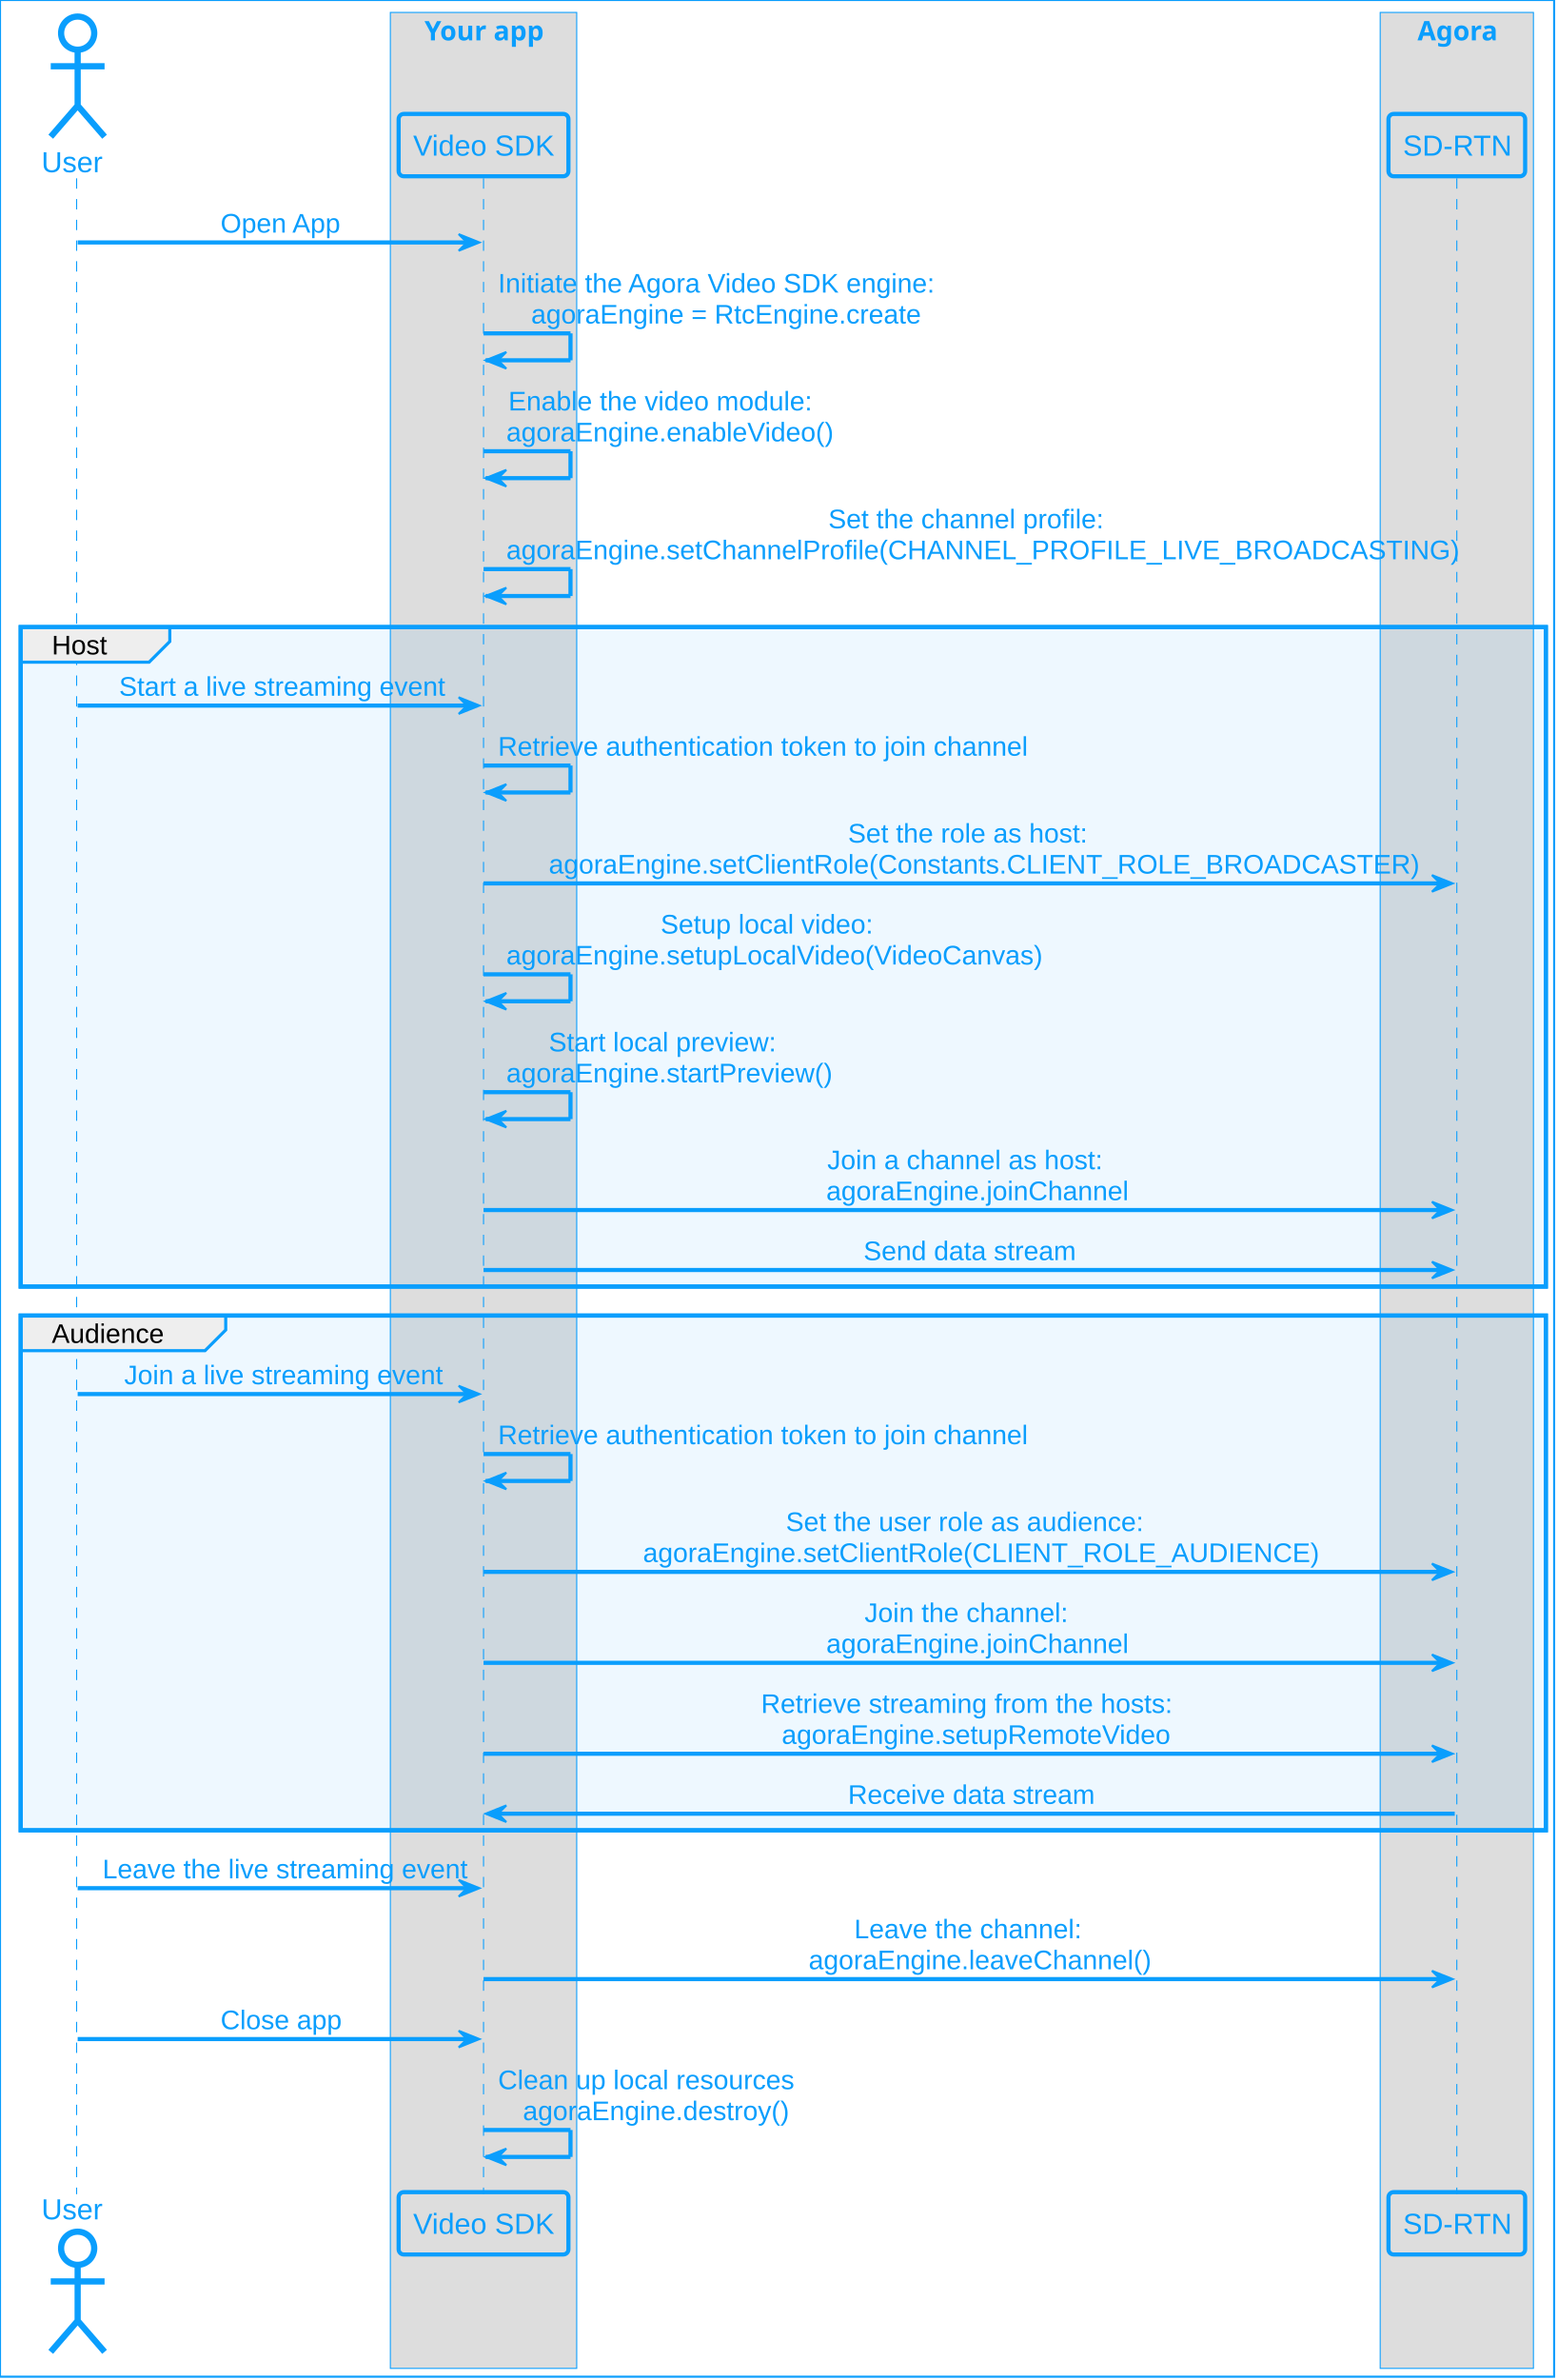
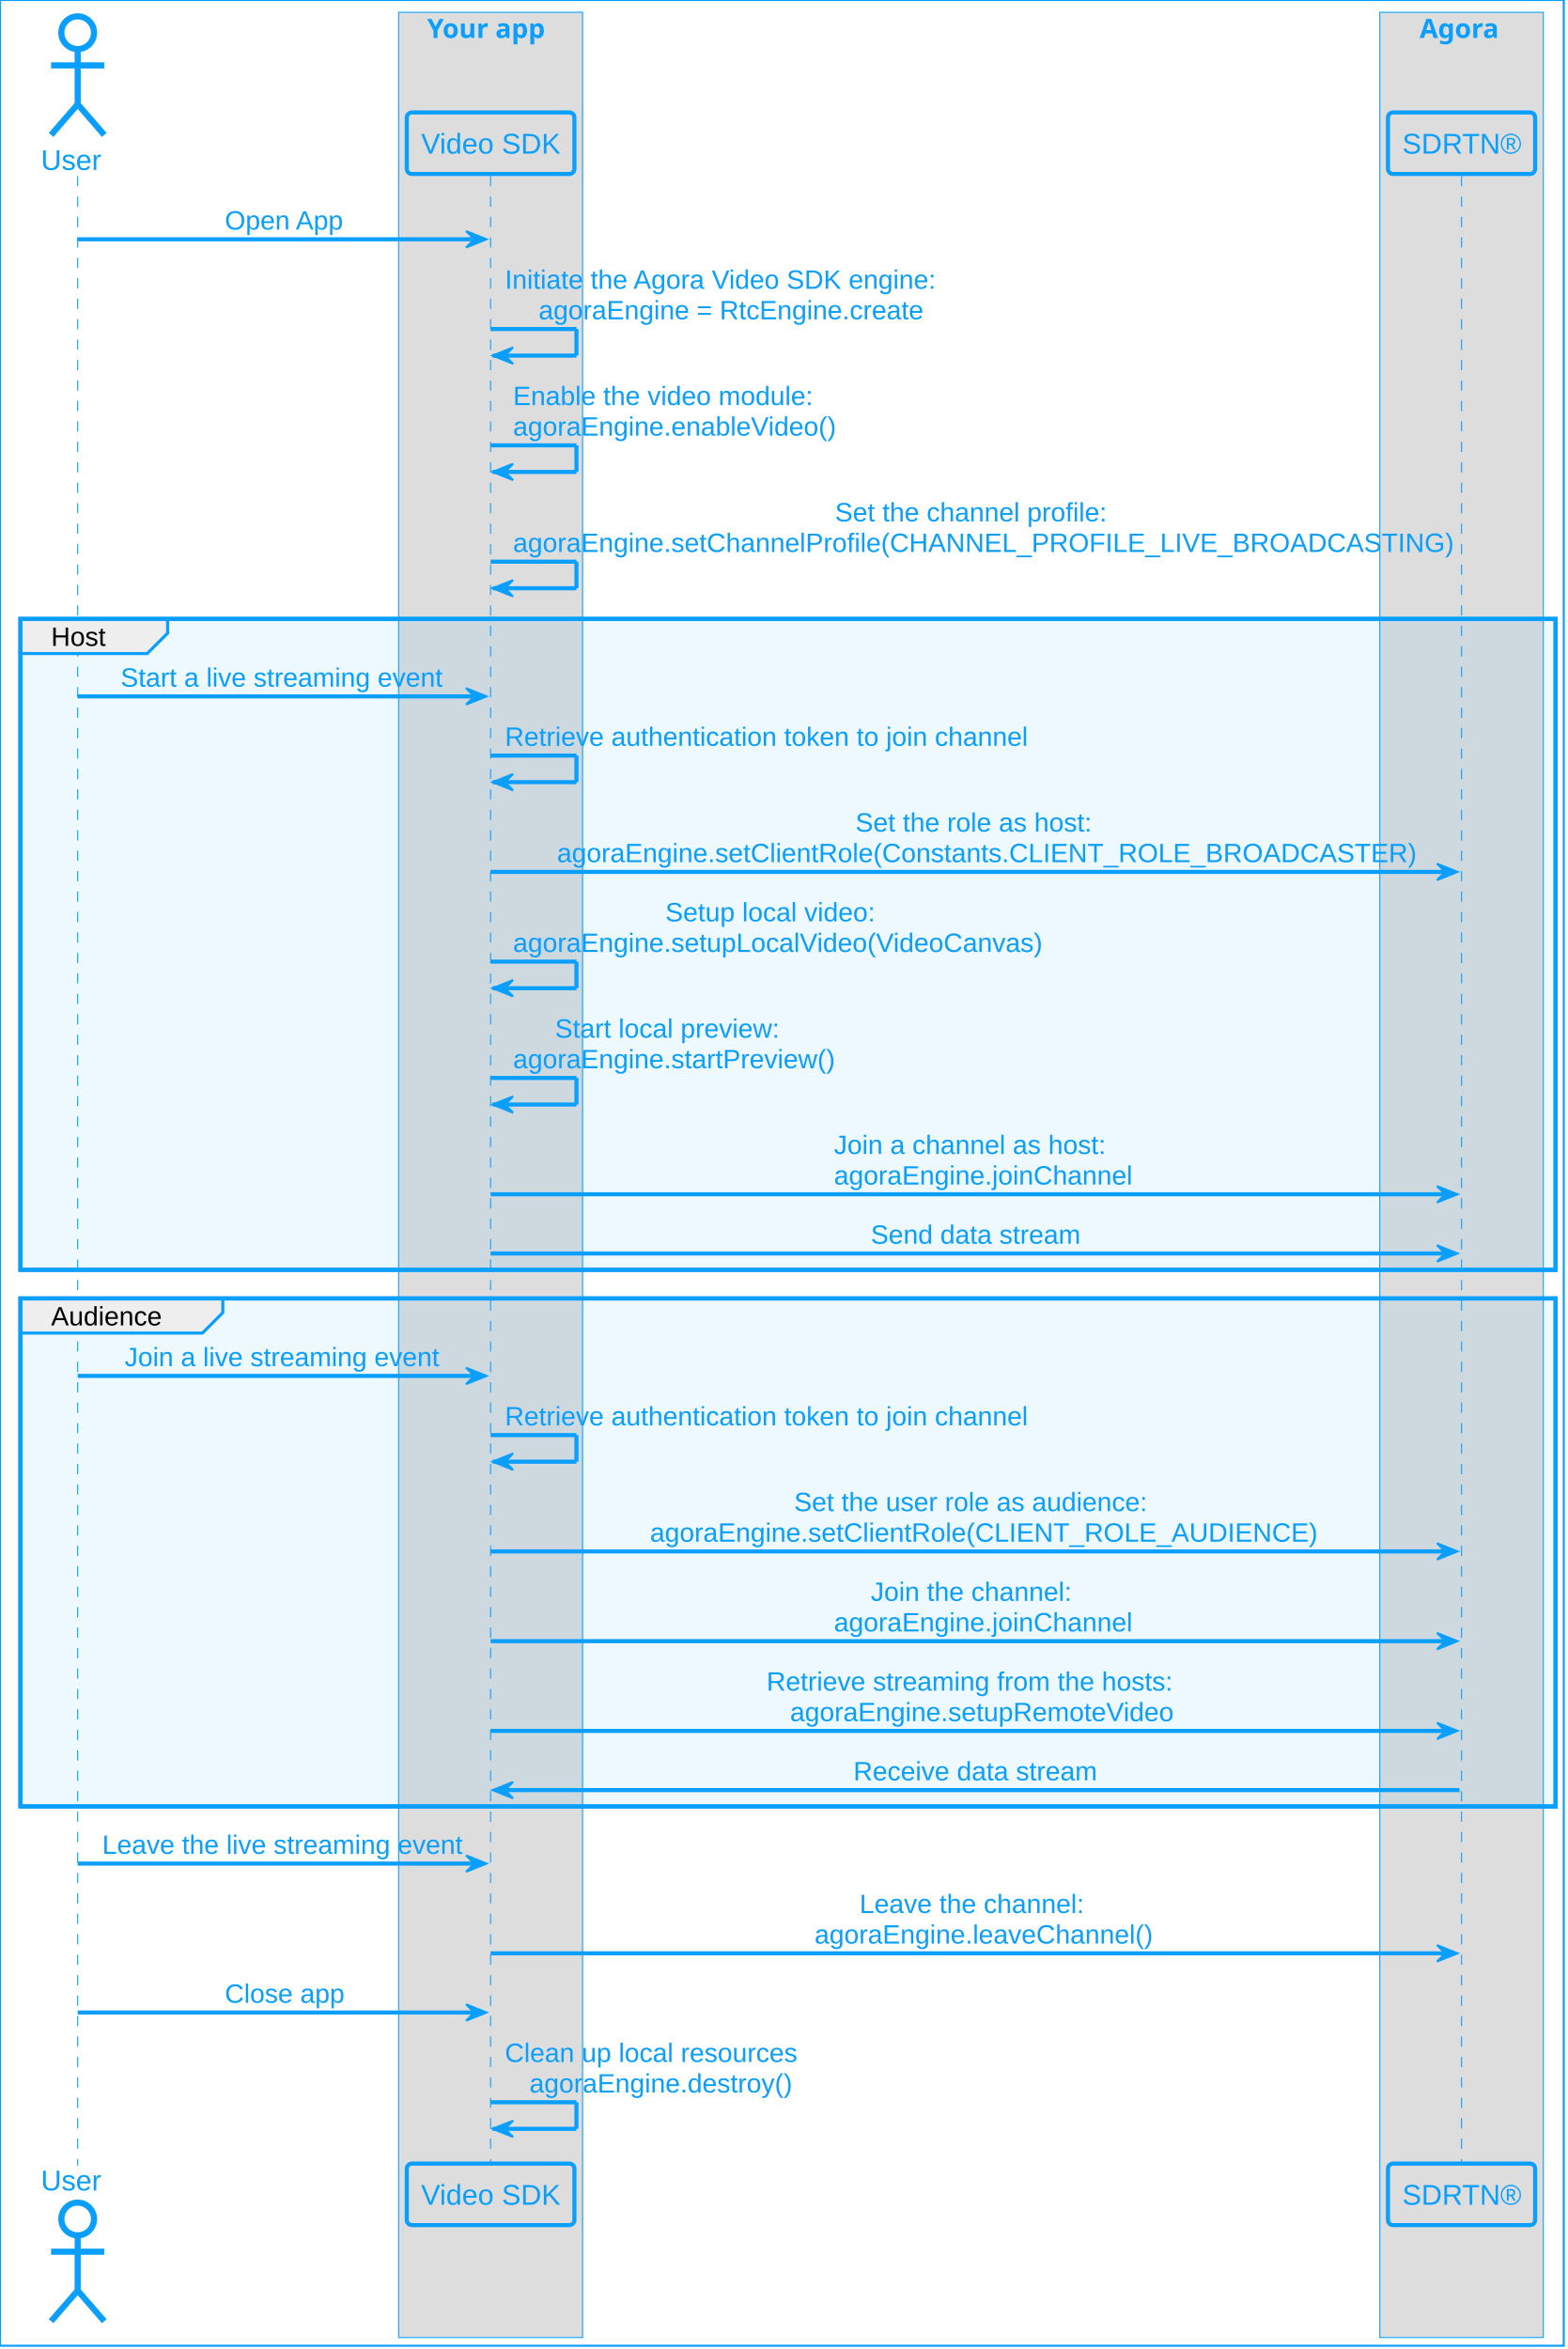
- <svg xmlns="http://www.w3.org/2000/svg" contentStyleType="text/css" height="1149px" preserveAspectRatio="none" style="width:752px;height:1149px;" version="1.1" viewBox="0 0 752 1149" width="752px" zoomAndPan="magnify">
+ <svg xmlns="http://www.w3.org/2000/svg" contentStyleType="text/css" height="1149px" preserveAspectRatio="none" style="width:767px;height:1149px;" version="1.1" viewBox="0 0 767 1149" width="767px" zoomAndPan="magnify">
  <defs />
  <g>
-     <rect fill="none" height="1147.403" style="stroke:#0A9EFD;stroke-width:1.0;" width="750.5" x="0" y="0" />
-     <rect fill="#999999" fill-opacity="0.333" height="1137.403" style="stroke:#0A9EFD;stroke-width:0.5;" width="90" x="188.5" y="6" />
-     <text fill="#0A9EFD" font-family="sans-serif" font-size="13" font-weight="bold" lengthAdjust="spacing" textLength="57" x="205" y="19.495">Your app</text>
-     <rect fill="#999999" fill-opacity="0.333" height="1137.403" style="stroke:#0A9EFD;stroke-width:0.5;" width="74" x="666.5" y="6" />
-     <text fill="#0A9EFD" font-family="sans-serif" font-size="13" font-weight="bold" lengthAdjust="spacing" textLength="38" x="684.5" y="19.495">Agora</text>
-     <rect fill="#0A9EFD" fill-opacity="0.067" height="318.385" style="stroke:#0A9EFD;stroke-width:2.0;" width="736.5" x="10" y="302.74" />
-     <rect fill="#0A9EFD" fill-opacity="0.067" height="248.487" style="stroke:#0A9EFD;stroke-width:2.0;" width="736.5" x="10" y="635.125" />
-     <line style="stroke:#0A9EFD;stroke-width:0.5;stroke-dasharray:5.0,5.0;" x1="37" x2="37" y1="86.099" y2="1059.304" />
-     <line style="stroke:#0A9EFD;stroke-width:0.5;stroke-dasharray:5.0,5.0;" x1="233.5" x2="233.5" y1="86.099" y2="1059.304" />
-     <line style="stroke:#0A9EFD;stroke-width:0.5;stroke-dasharray:5.0,5.0;" x1="703.5" x2="703.5" y1="86.099" y2="1059.304" />
-     <text fill="#0A9EFD" font-family="Arial" font-size="14" lengthAdjust="spacing" textLength="29" x="20" y="83.132">User</text>
-     <ellipse cx="37.5" cy="16" fill="none" rx="8" ry="8" style="stroke:#0A9EFD;stroke-width:3.0;" />
-     <path d="M37.5,24 L37.5,51 M24.5,32 L50.5,32 M37.5,51 L24.5,66 M37.5,51 L50.5,66 " fill="none" style="stroke:#0A9EFD;stroke-width:3.0;" />
-     <text fill="#0A9EFD" font-family="Arial" font-size="14" lengthAdjust="spacing" textLength="29" x="20" y="1071.436">User</text>
-     <ellipse cx="37.5" cy="1085.403" fill="none" rx="8" ry="8" style="stroke:#0A9EFD;stroke-width:3.0;" />
-     <path d="M37.5,1093.403 L37.5,1120.403 M24.5,1101.403 L50.5,1101.403 M37.5,1120.403 L24.5,1135.403 M37.5,1120.403 L50.5,1135.403 " fill="none" style="stroke:#0A9EFD;stroke-width:3.0;" />
-     <rect fill="none" height="30.099" rx="2.5" ry="2.5" style="stroke:#0A9EFD;stroke-width:2.0;" width="82" x="192.5" y="55" />
-     <text fill="#0A9EFD" font-family="Arial" font-size="14" lengthAdjust="spacing" textLength="68" x="199.5" y="75.132">Video SDK</text>
-     <rect fill="none" height="30.099" rx="2.5" ry="2.5" style="stroke:#0A9EFD;stroke-width:2.0;" width="82" x="192.5" y="1058.304" />
-     <text fill="#0A9EFD" font-family="Arial" font-size="14" lengthAdjust="spacing" textLength="68" x="199.5" y="1078.436">Video SDK</text>
-     <rect fill="none" height="30.099" rx="2.5" ry="2.5" style="stroke:#0A9EFD;stroke-width:2.0;" width="66" x="670.5" y="55" />
-     <text fill="#0A9EFD" font-family="Arial" font-size="14" lengthAdjust="spacing" textLength="52" x="677.5" y="75.132">SD-RTN</text>
-     <rect fill="none" height="30.099" rx="2.5" ry="2.5" style="stroke:#0A9EFD;stroke-width:2.0;" width="66" x="670.5" y="1058.304" />
-     <text fill="#0A9EFD" font-family="Arial" font-size="14" lengthAdjust="spacing" textLength="52" x="677.5" y="1078.436">SD-RTN</text>
-     <polygon fill="#0A9EFD" points="221.5,113.047,231.5,117.047,221.5,121.047,225.5,117.047" style="stroke:#0A9EFD;stroke-width:1.0;" />
-     <line style="stroke:#0A9EFD;stroke-width:2.0;" x1="37.5" x2="227.5" y1="117.047" y2="117.047" />
-     <text fill="#0A9EFD" font-family="Arial" font-size="13" lengthAdjust="spacing" textLength="58" x="106.5" y="112.293">Open App</text>
-     <line style="stroke:#0A9EFD;stroke-width:2.0;" x1="233.5" x2="275.5" y1="160.945" y2="160.945" />
-     <line style="stroke:#0A9EFD;stroke-width:2.0;" x1="275.5" x2="275.5" y1="160.945" y2="173.945" />
-     <line style="stroke:#0A9EFD;stroke-width:2.0;" x1="234.5" x2="275.5" y1="173.945" y2="173.945" />
-     <polygon fill="#0A9EFD" points="244.5,169.945,234.5,173.945,244.5,177.945,240.5,173.945" style="stroke:#0A9EFD;stroke-width:1.0;" />
-     <text fill="#0A9EFD" font-family="Arial" font-size="13" lengthAdjust="spacing" textLength="212" x="240.5" y="141.241">Initiate the Agora Video SDK engine:</text>
-     <text fill="#0A9EFD" font-family="Arial" font-size="13" lengthAdjust="spacing" textLength="188" x="256.5" y="156.19">agoraEngine = RtcEngine.create</text>
-     <line style="stroke:#0A9EFD;stroke-width:2.0;" x1="233.5" x2="275.5" y1="217.842" y2="217.842" />
-     <line style="stroke:#0A9EFD;stroke-width:2.0;" x1="275.5" x2="275.5" y1="217.842" y2="230.842" />
-     <line style="stroke:#0A9EFD;stroke-width:2.0;" x1="234.5" x2="275.5" y1="230.842" y2="230.842" />
-     <polygon fill="#0A9EFD" points="244.5,226.842,234.5,230.842,244.5,234.842,240.5,230.842" style="stroke:#0A9EFD;stroke-width:1.0;" />
-     <text fill="#0A9EFD" font-family="Arial" font-size="13" lengthAdjust="spacing" textLength="145" x="245.5" y="198.139">Enable the video module:</text>
-     <text fill="#0A9EFD" font-family="Arial" font-size="13" lengthAdjust="spacing" textLength="155" x="244.5" y="213.087">agoraEngine.enableVideo()</text>
-     <line style="stroke:#0A9EFD;stroke-width:2.0;" x1="233.5" x2="275.5" y1="274.74" y2="274.74" />
-     <line style="stroke:#0A9EFD;stroke-width:2.0;" x1="275.5" x2="275.5" y1="274.74" y2="287.74" />
-     <line style="stroke:#0A9EFD;stroke-width:2.0;" x1="234.5" x2="275.5" y1="287.74" y2="287.74" />
-     <polygon fill="#0A9EFD" points="244.5,283.74,234.5,287.74,244.5,291.74,240.5,287.74" style="stroke:#0A9EFD;stroke-width:1.0;" />
-     <text fill="#0A9EFD" font-family="Arial" font-size="13" lengthAdjust="spacing" textLength="133" x="400" y="255.036">Set the channel profile:</text>
-     <text fill="#0A9EFD" font-family="Arial" font-size="13" lengthAdjust="spacing" textLength="452" x="244.5" y="269.985">agoraEngine.setChannelProfile(CHANNEL_PROFILE_LIVE_BROADCASTING)</text>
+     <rect fill="none" height="1147.403" style="stroke:#0A9EFD;stroke-width:1.0;" width="765" x="0" y="0" />
+     <rect fill="#999999" fill-opacity="0.333" height="1137.403" style="stroke:#0A9EFD;stroke-width:0.5;" width="90" x="195" y="6" />
+     <text fill="#0A9EFD" font-family="sans-serif" font-size="13" font-weight="bold" lengthAdjust="spacing" textLength="62" x="209" y="18.568">Your app</text>
+     <rect fill="#999999" fill-opacity="0.333" height="1137.403" style="stroke:#0A9EFD;stroke-width:0.5;" width="80" x="675" y="6" />
+     <text fill="#0A9EFD" font-family="sans-serif" font-size="13" font-weight="bold" lengthAdjust="spacing" textLength="41" x="694.5" y="18.568">Agora</text>
+     <rect fill="#0A9EFD" fill-opacity="0.067" height="318.385" style="stroke:#0A9EFD;stroke-width:2.0;" width="751" x="10" y="302.74" />
+     <rect fill="#0A9EFD" fill-opacity="0.067" height="248.487" style="stroke:#0A9EFD;stroke-width:2.0;" width="751" x="10" y="635.125" />
+     <line style="stroke:#0A9EFD;stroke-width:0.5;stroke-dasharray:5.0,5.0;" x1="38" x2="38" y1="86.099" y2="1059.304" />
+     <line style="stroke:#0A9EFD;stroke-width:0.5;stroke-dasharray:5.0,5.0;" x1="240" x2="240" y1="86.099" y2="1059.304" />
+     <line style="stroke:#0A9EFD;stroke-width:0.5;stroke-dasharray:5.0,5.0;" x1="715" x2="715" y1="86.099" y2="1059.304" />
+     <text fill="#0A9EFD" font-family="Arial" font-size="14" lengthAdjust="spacing" textLength="30" x="20" y="83.132">User</text>
+     <ellipse cx="38" cy="16" fill="none" rx="8" ry="8" style="stroke:#0A9EFD;stroke-width:3.0;" />
+     <path d="M38,24 L38,51 M25,32 L51,32 M38,51 L25,66 M38,51 L51,66 " fill="none" style="stroke:#0A9EFD;stroke-width:3.0;" />
+     <text fill="#0A9EFD" font-family="Arial" font-size="14" lengthAdjust="spacing" textLength="30" x="20" y="1071.436">User</text>
+     <ellipse cx="38" cy="1085.403" fill="none" rx="8" ry="8" style="stroke:#0A9EFD;stroke-width:3.0;" />
+     <path d="M38,1093.403 L38,1120.403 M25,1101.403 L51,1101.403 M38,1120.403 L25,1135.403 M38,1120.403 L51,1135.403 " fill="none" style="stroke:#0A9EFD;stroke-width:3.0;" />
+     <rect fill="none" height="30.099" rx="2.5" ry="2.5" style="stroke:#0A9EFD;stroke-width:2.0;" width="82" x="199" y="55" />
+     <text fill="#0A9EFD" font-family="Arial" font-size="14" lengthAdjust="spacing" textLength="68" x="206" y="75.132">Video SDK</text>
+     <rect fill="none" height="30.099" rx="2.5" ry="2.5" style="stroke:#0A9EFD;stroke-width:2.0;" width="82" x="199" y="1058.304" />
+     <text fill="#0A9EFD" font-family="Arial" font-size="14" lengthAdjust="spacing" textLength="68" x="206" y="1078.436">Video SDK</text>
+     <rect fill="none" height="30.099" rx="2.5" ry="2.5" style="stroke:#0A9EFD;stroke-width:2.0;" width="72" x="679" y="55" />
+     <text fill="#0A9EFD" font-family="Arial" font-size="14" lengthAdjust="spacing" textLength="58" x="686" y="75.132">SDRTN®</text>
+     <rect fill="none" height="30.099" rx="2.5" ry="2.5" style="stroke:#0A9EFD;stroke-width:2.0;" width="72" x="679" y="1058.304" />
+     <text fill="#0A9EFD" font-family="Arial" font-size="14" lengthAdjust="spacing" textLength="58" x="686" y="1078.436">SDRTN®</text>
+     <polygon fill="#0A9EFD" points="228,113.047,238,117.047,228,121.047,232,117.047" style="stroke:#0A9EFD;stroke-width:1.0;" />
+     <line style="stroke:#0A9EFD;stroke-width:2.0;" x1="38" x2="234" y1="117.047" y2="117.047" />
+     <text fill="#0A9EFD" font-family="Arial" font-size="13" lengthAdjust="spacing" textLength="58" x="110" y="112.293">Open App</text>
+     <line style="stroke:#0A9EFD;stroke-width:2.0;" x1="240" x2="282" y1="160.945" y2="160.945" />
+     <line style="stroke:#0A9EFD;stroke-width:2.0;" x1="282" x2="282" y1="160.945" y2="173.945" />
+     <line style="stroke:#0A9EFD;stroke-width:2.0;" x1="241" x2="282" y1="173.945" y2="173.945" />
+     <polygon fill="#0A9EFD" points="251,169.945,241,173.945,251,177.945,247,173.945" style="stroke:#0A9EFD;stroke-width:1.0;" />
+     <text fill="#0A9EFD" font-family="Arial" font-size="13" lengthAdjust="spacing" textLength="213" x="247" y="141.241">Initiate the Agora Video SDK engine:</text>
+     <text fill="#0A9EFD" font-family="Arial" font-size="13" lengthAdjust="spacing" textLength="188" x="263.5" y="156.19">agoraEngine = RtcEngine.create</text>
+     <line style="stroke:#0A9EFD;stroke-width:2.0;" x1="240" x2="282" y1="217.842" y2="217.842" />
+     <line style="stroke:#0A9EFD;stroke-width:2.0;" x1="282" x2="282" y1="217.842" y2="230.842" />
+     <line style="stroke:#0A9EFD;stroke-width:2.0;" x1="241" x2="282" y1="230.842" y2="230.842" />
+     <polygon fill="#0A9EFD" points="251,226.842,241,230.842,251,234.842,247,230.842" style="stroke:#0A9EFD;stroke-width:1.0;" />
+     <text fill="#0A9EFD" font-family="Arial" font-size="13" lengthAdjust="spacing" textLength="147" x="251" y="198.139">Enable the video module:</text>
+     <text fill="#0A9EFD" font-family="Arial" font-size="13" lengthAdjust="spacing" textLength="155" x="251" y="213.087">agoraEngine.enableVideo()</text>
+     <line style="stroke:#0A9EFD;stroke-width:2.0;" x1="240" x2="282" y1="274.74" y2="274.74" />
+     <line style="stroke:#0A9EFD;stroke-width:2.0;" x1="282" x2="282" y1="274.74" y2="287.74" />
+     <line style="stroke:#0A9EFD;stroke-width:2.0;" x1="241" x2="282" y1="287.74" y2="287.74" />
+     <polygon fill="#0A9EFD" points="251,283.74,241,287.74,251,291.74,247,287.74" style="stroke:#0A9EFD;stroke-width:1.0;" />
+     <text fill="#0A9EFD" font-family="Arial" font-size="13" lengthAdjust="spacing" textLength="134" x="408.5" y="255.036">Set the channel profile:</text>
+     <text fill="#0A9EFD" font-family="Arial" font-size="13" lengthAdjust="spacing" textLength="457" x="251" y="269.985">agoraEngine.setChannelProfile(CHANNEL_PROFILE_LIVE_BROADCASTING)</text>
    <path d="M10,302.74 L82,302.74 L82,309.688 L72,319.688 L10,319.688 L10,302.74 " fill="#EEEEEE" style="stroke:#0A9EFD;stroke-width:1.5;" />
-     <rect fill="none" height="318.385" style="stroke:#0A9EFD;stroke-width:2.0;" width="736.5" x="10" y="302.74" />
+     <rect fill="none" height="318.385" style="stroke:#0A9EFD;stroke-width:2.0;" width="751" x="10" y="302.74" />
    <text fill="#000000" font-family="Arial" font-size="13" lengthAdjust="spacing" textLength="27" x="25" y="315.934">Host</text>
-     <polygon fill="#0A9EFD" points="221.5,336.637,231.5,340.637,221.5,344.637,225.5,340.637" style="stroke:#0A9EFD;stroke-width:1.0;" />
-     <line style="stroke:#0A9EFD;stroke-width:2.0;" x1="37.5" x2="227.5" y1="340.637" y2="340.637" />
-     <text fill="#0A9EFD" font-family="Arial" font-size="13" lengthAdjust="spacing" textLength="156" x="57.5" y="335.882">Start a live streaming event</text>
-     <line style="stroke:#0A9EFD;stroke-width:2.0;" x1="233.5" x2="275.5" y1="369.586" y2="369.586" />
-     <line style="stroke:#0A9EFD;stroke-width:2.0;" x1="275.5" x2="275.5" y1="369.586" y2="382.586" />
-     <line style="stroke:#0A9EFD;stroke-width:2.0;" x1="234.5" x2="275.5" y1="382.586" y2="382.586" />
-     <polygon fill="#0A9EFD" points="244.5,378.586,234.5,382.586,244.5,386.586,240.5,382.586" style="stroke:#0A9EFD;stroke-width:1.0;" />
-     <text fill="#0A9EFD" font-family="Arial" font-size="13" lengthAdjust="spacing" textLength="255" x="240.5" y="364.831">Retrieve authentication token to join channel</text>
-     <polygon fill="#0A9EFD" points="691.5,422.483,701.5,426.483,691.5,430.483,695.5,426.483" style="stroke:#0A9EFD;stroke-width:1.0;" />
-     <line style="stroke:#0A9EFD;stroke-width:2.0;" x1="233.5" x2="697.5" y1="426.483" y2="426.483" />
-     <text fill="#0A9EFD" font-family="Arial" font-size="13" lengthAdjust="spacing" textLength="118" x="409.5" y="406.78">Set the role as host:</text>
-     <text fill="#0A9EFD" font-family="Arial" font-size="13" lengthAdjust="spacing" textLength="415" x="265" y="421.728">agoraEngine.setClientRole(Constants.CLIENT_ROLE_BROADCASTER)</text>
-     <line style="stroke:#0A9EFD;stroke-width:2.0;" x1="233.5" x2="275.5" y1="470.381" y2="470.381" />
-     <line style="stroke:#0A9EFD;stroke-width:2.0;" x1="275.5" x2="275.5" y1="470.381" y2="483.381" />
-     <line style="stroke:#0A9EFD;stroke-width:2.0;" x1="234.5" x2="275.5" y1="483.381" y2="483.381" />
-     <polygon fill="#0A9EFD" points="244.5,479.381,234.5,483.381,244.5,487.381,240.5,483.381" style="stroke:#0A9EFD;stroke-width:1.0;" />
-     <text fill="#0A9EFD" font-family="Arial" font-size="13" lengthAdjust="spacing" textLength="102" x="319" y="450.677">Setup local video:</text>
-     <text fill="#0A9EFD" font-family="Arial" font-size="13" lengthAdjust="spacing" textLength="255" x="244.5" y="465.626">agoraEngine.setupLocalVideo(VideoCanvas)</text>
-     <line style="stroke:#0A9EFD;stroke-width:2.0;" x1="233.5" x2="275.5" y1="527.278" y2="527.278" />
-     <line style="stroke:#0A9EFD;stroke-width:2.0;" x1="275.5" x2="275.5" y1="527.278" y2="540.278" />
-     <line style="stroke:#0A9EFD;stroke-width:2.0;" x1="234.5" x2="275.5" y1="540.278" y2="540.278" />
-     <polygon fill="#0A9EFD" points="244.5,536.278,234.5,540.278,244.5,544.278,240.5,540.278" style="stroke:#0A9EFD;stroke-width:1.0;" />
-     <text fill="#0A9EFD" font-family="Arial" font-size="13" lengthAdjust="spacing" textLength="109" x="265" y="507.575">Start local preview:</text>
-     <text fill="#0A9EFD" font-family="Arial" font-size="13" lengthAdjust="spacing" textLength="154" x="244.5" y="522.523">agoraEngine.startPreview()</text>
-     <polygon fill="#0A9EFD" points="691.5,580.176,701.5,584.176,691.5,588.176,695.5,584.176" style="stroke:#0A9EFD;stroke-width:1.0;" />
-     <line style="stroke:#0A9EFD;stroke-width:2.0;" x1="233.5" x2="697.5" y1="584.176" y2="584.176" />
-     <text fill="#0A9EFD" font-family="Arial" font-size="13" lengthAdjust="spacing" textLength="134" x="399.5" y="564.472">Join a channel as host:</text>
-     <text fill="#0A9EFD" font-family="Arial" font-size="13" lengthAdjust="spacing" textLength="143" x="399" y="579.421">agoraEngine.joinChannel</text>
-     <polygon fill="#0A9EFD" points="691.5,609.125,701.5,613.125,691.5,617.125,695.5,613.125" style="stroke:#0A9EFD;stroke-width:1.0;" />
-     <line style="stroke:#0A9EFD;stroke-width:2.0;" x1="233.5" x2="697.5" y1="613.125" y2="613.125" />
-     <text fill="#0A9EFD" font-family="Arial" font-size="13" lengthAdjust="spacing" textLength="103" x="417" y="608.37">Send data stream</text>
+     <polygon fill="#0A9EFD" points="228,336.637,238,340.637,228,344.637,232,340.637" style="stroke:#0A9EFD;stroke-width:1.0;" />
+     <line style="stroke:#0A9EFD;stroke-width:2.0;" x1="38" x2="234" y1="340.637" y2="340.637" />
+     <text fill="#0A9EFD" font-family="Arial" font-size="13" lengthAdjust="spacing" textLength="160" x="59" y="335.882">Start a live streaming event</text>
+     <line style="stroke:#0A9EFD;stroke-width:2.0;" x1="240" x2="282" y1="369.586" y2="369.586" />
+     <line style="stroke:#0A9EFD;stroke-width:2.0;" x1="282" x2="282" y1="369.586" y2="382.586" />
+     <line style="stroke:#0A9EFD;stroke-width:2.0;" x1="241" x2="282" y1="382.586" y2="382.586" />
+     <polygon fill="#0A9EFD" points="251,378.586,241,382.586,251,386.586,247,382.586" style="stroke:#0A9EFD;stroke-width:1.0;" />
+     <text fill="#0A9EFD" font-family="Arial" font-size="13" lengthAdjust="spacing" textLength="257" x="247" y="364.831">Retrieve authentication token to join channel</text>
+     <polygon fill="#0A9EFD" points="703,422.483,713,426.483,703,430.483,707,426.483" style="stroke:#0A9EFD;stroke-width:1.0;" />
+     <line style="stroke:#0A9EFD;stroke-width:2.0;" x1="240" x2="709" y1="426.483" y2="426.483" />
+     <text fill="#0A9EFD" font-family="Arial" font-size="13" lengthAdjust="spacing" textLength="118" x="418.5" y="406.78">Set the role as host:</text>
+     <text fill="#0A9EFD" font-family="Arial" font-size="13" lengthAdjust="spacing" textLength="418" x="272.5" y="421.728">agoraEngine.setClientRole(Constants.CLIENT_ROLE_BROADCASTER)</text>
+     <line style="stroke:#0A9EFD;stroke-width:2.0;" x1="240" x2="282" y1="470.381" y2="470.381" />
+     <line style="stroke:#0A9EFD;stroke-width:2.0;" x1="282" x2="282" y1="470.381" y2="483.381" />
+     <line style="stroke:#0A9EFD;stroke-width:2.0;" x1="241" x2="282" y1="483.381" y2="483.381" />
+     <polygon fill="#0A9EFD" points="251,479.381,241,483.381,251,487.381,247,483.381" style="stroke:#0A9EFD;stroke-width:1.0;" />
+     <text fill="#0A9EFD" font-family="Arial" font-size="13" lengthAdjust="spacing" textLength="104" x="325.5" y="450.677">Setup local video:</text>
+     <text fill="#0A9EFD" font-family="Arial" font-size="13" lengthAdjust="spacing" textLength="257" x="251" y="465.626">agoraEngine.setupLocalVideo(VideoCanvas)</text>
+     <line style="stroke:#0A9EFD;stroke-width:2.0;" x1="240" x2="282" y1="527.278" y2="527.278" />
+     <line style="stroke:#0A9EFD;stroke-width:2.0;" x1="282" x2="282" y1="527.278" y2="540.278" />
+     <line style="stroke:#0A9EFD;stroke-width:2.0;" x1="241" x2="282" y1="540.278" y2="540.278" />
+     <polygon fill="#0A9EFD" points="251,536.278,241,540.278,251,544.278,247,540.278" style="stroke:#0A9EFD;stroke-width:1.0;" />
+     <text fill="#0A9EFD" font-family="Arial" font-size="13" lengthAdjust="spacing" textLength="111" x="271.5" y="507.575">Start local preview:</text>
+     <text fill="#0A9EFD" font-family="Arial" font-size="13" lengthAdjust="spacing" textLength="156" x="251" y="522.523">agoraEngine.startPreview()</text>
+     <polygon fill="#0A9EFD" points="703,580.176,713,584.176,703,588.176,707,584.176" style="stroke:#0A9EFD;stroke-width:1.0;" />
+     <line style="stroke:#0A9EFD;stroke-width:2.0;" x1="240" x2="709" y1="584.176" y2="584.176" />
+     <text fill="#0A9EFD" font-family="Arial" font-size="13" lengthAdjust="spacing" textLength="135" x="408" y="564.472">Join a channel as host:</text>
+     <text fill="#0A9EFD" font-family="Arial" font-size="13" lengthAdjust="spacing" textLength="143" x="408" y="579.421">agoraEngine.joinChannel</text>
+     <polygon fill="#0A9EFD" points="703,609.125,713,613.125,703,617.125,707,613.125" style="stroke:#0A9EFD;stroke-width:1.0;" />
+     <line style="stroke:#0A9EFD;stroke-width:2.0;" x1="240" x2="709" y1="613.125" y2="613.125" />
+     <text fill="#0A9EFD" font-family="Arial" font-size="13" lengthAdjust="spacing" textLength="103" x="426" y="608.37">Send data stream</text>
    <path d="M10,635.125 L109,635.125 L109,642.073 L99,652.073 L10,652.073 L10,635.125 " fill="#EEEEEE" style="stroke:#0A9EFD;stroke-width:1.5;" />
-     <rect fill="none" height="248.487" style="stroke:#0A9EFD;stroke-width:2.0;" width="736.5" x="10" y="635.125" />
+     <rect fill="none" height="248.487" style="stroke:#0A9EFD;stroke-width:2.0;" width="751" x="10" y="635.125" />
    <text fill="#000000" font-family="Arial" font-size="13" lengthAdjust="spacing" textLength="54" x="25" y="648.318">Audience</text>
-     <polygon fill="#0A9EFD" points="221.5,669.022,231.5,673.022,221.5,677.022,225.5,673.022" style="stroke:#0A9EFD;stroke-width:1.0;" />
-     <line style="stroke:#0A9EFD;stroke-width:2.0;" x1="37.5" x2="227.5" y1="673.022" y2="673.022" />
-     <text fill="#0A9EFD" font-family="Arial" font-size="13" lengthAdjust="spacing" textLength="151" x="60" y="668.267">Join a live streaming event</text>
-     <line style="stroke:#0A9EFD;stroke-width:2.0;" x1="233.5" x2="275.5" y1="701.971" y2="701.971" />
-     <line style="stroke:#0A9EFD;stroke-width:2.0;" x1="275.5" x2="275.5" y1="701.971" y2="714.971" />
-     <line style="stroke:#0A9EFD;stroke-width:2.0;" x1="234.5" x2="275.5" y1="714.971" y2="714.971" />
-     <polygon fill="#0A9EFD" points="244.5,710.971,234.5,714.971,244.5,718.971,240.5,714.971" style="stroke:#0A9EFD;stroke-width:1.0;" />
-     <text fill="#0A9EFD" font-family="Arial" font-size="13" lengthAdjust="spacing" textLength="255" x="240.5" y="697.216">Retrieve authentication token to join channel</text>
-     <polygon fill="#0A9EFD" points="691.5,754.868,701.5,758.868,691.5,762.868,695.5,758.868" style="stroke:#0A9EFD;stroke-width:1.0;" />
-     <line style="stroke:#0A9EFD;stroke-width:2.0;" x1="233.5" x2="697.5" y1="758.868" y2="758.868" />
-     <text fill="#0A9EFD" font-family="Arial" font-size="13" lengthAdjust="spacing" textLength="174" x="379.5" y="739.165">Set the user role as audience:</text>
-     <text fill="#0A9EFD" font-family="Arial" font-size="13" lengthAdjust="spacing" textLength="320" x="310.5" y="754.113">agoraEngine.setClientRole(CLIENT_ROLE_AUDIENCE)</text>
-     <polygon fill="#0A9EFD" points="691.5,798.766,701.5,802.766,691.5,806.766,695.5,802.766" style="stroke:#0A9EFD;stroke-width:1.0;" />
-     <line style="stroke:#0A9EFD;stroke-width:2.0;" x1="233.5" x2="697.5" y1="802.766" y2="802.766" />
-     <text fill="#0A9EFD" font-family="Arial" font-size="13" lengthAdjust="spacing" textLength="98" x="417.5" y="783.062">Join the channel:</text>
-     <text fill="#0A9EFD" font-family="Arial" font-size="13" lengthAdjust="spacing" textLength="143" x="399" y="798.011">agoraEngine.joinChannel</text>
-     <polygon fill="#0A9EFD" points="691.5,842.663,701.5,846.663,691.5,850.663,695.5,846.663" style="stroke:#0A9EFD;stroke-width:1.0;" />
-     <line style="stroke:#0A9EFD;stroke-width:2.0;" x1="233.5" x2="697.5" y1="846.663" y2="846.663" />
-     <text fill="#0A9EFD" font-family="Arial" font-size="13" lengthAdjust="spacing" textLength="198" x="367.5" y="826.96">Retrieve streaming from the hosts:</text>
-     <text fill="#0A9EFD" font-family="Arial" font-size="13" lengthAdjust="spacing" textLength="186" x="377.5" y="841.908">agoraEngine.setupRemoteVideo</text>
-     <polygon fill="#0A9EFD" points="244.5,871.612,234.5,875.612,244.5,879.612,240.5,875.612" style="stroke:#0A9EFD;stroke-width:1.0;" />
-     <line style="stroke:#0A9EFD;stroke-width:2.0;" x1="238.5" x2="702.5" y1="875.612" y2="875.612" />
-     <text fill="#0A9EFD" font-family="Arial" font-size="13" lengthAdjust="spacing" textLength="118" x="409.5" y="870.857">Receive data stream</text>
-     <polygon fill="#0A9EFD" points="221.5,907.561,231.5,911.561,221.5,915.561,225.5,911.561" style="stroke:#0A9EFD;stroke-width:1.0;" />
-     <line style="stroke:#0A9EFD;stroke-width:2.0;" x1="37.5" x2="227.5" y1="911.561" y2="911.561" />
-     <text fill="#0A9EFD" font-family="Arial" font-size="13" lengthAdjust="spacing" textLength="172" x="49.5" y="906.806">Leave the live streaming event</text>
-     <polygon fill="#0A9EFD" points="691.5,951.458,701.5,955.458,691.5,959.458,695.5,955.458" style="stroke:#0A9EFD;stroke-width:1.0;" />
-     <line style="stroke:#0A9EFD;stroke-width:2.0;" x1="233.5" x2="697.5" y1="955.458" y2="955.458" />
-     <text fill="#0A9EFD" font-family="Arial" font-size="13" lengthAdjust="spacing" textLength="108" x="412.5" y="935.754">Leave the channel:</text>
-     <text fill="#0A9EFD" font-family="Arial" font-size="13" lengthAdjust="spacing" textLength="160" x="390.5" y="950.703">agoraEngine.leaveChannel()</text>
-     <polygon fill="#0A9EFD" points="221.5,980.407,231.5,984.407,221.5,988.407,225.5,984.407" style="stroke:#0A9EFD;stroke-width:1.0;" />
-     <line style="stroke:#0A9EFD;stroke-width:2.0;" x1="37.5" x2="227.5" y1="984.407" y2="984.407" />
-     <text fill="#0A9EFD" font-family="Arial" font-size="13" lengthAdjust="spacing" textLength="58" x="106.5" y="979.652">Close app</text>
-     <line style="stroke:#0A9EFD;stroke-width:2.0;" x1="233.5" x2="275.5" y1="1028.304" y2="1028.304" />
-     <line style="stroke:#0A9EFD;stroke-width:2.0;" x1="275.5" x2="275.5" y1="1028.304" y2="1041.304" />
-     <line style="stroke:#0A9EFD;stroke-width:2.0;" x1="234.5" x2="275.5" y1="1041.304" y2="1041.304" />
-     <polygon fill="#0A9EFD" points="244.5,1037.304,234.5,1041.304,244.5,1045.304,240.5,1041.304" style="stroke:#0A9EFD;stroke-width:1.0;" />
-     <text fill="#0A9EFD" font-family="Arial" font-size="13" lengthAdjust="spacing" textLength="143" x="240.5" y="1008.601">Clean up local resources</text>
-     <text fill="#0A9EFD" font-family="Arial" font-size="13" lengthAdjust="spacing" textLength="127" x="252.5" y="1023.549">agoraEngine.destroy()</text>
+     <polygon fill="#0A9EFD" points="228,669.022,238,673.022,228,677.022,232,673.022" style="stroke:#0A9EFD;stroke-width:1.0;" />
+     <line style="stroke:#0A9EFD;stroke-width:2.0;" x1="38" x2="234" y1="673.022" y2="673.022" />
+     <text fill="#0A9EFD" font-family="Arial" font-size="13" lengthAdjust="spacing" textLength="156" x="61" y="668.267">Join a live streaming event</text>
+     <line style="stroke:#0A9EFD;stroke-width:2.0;" x1="240" x2="282" y1="701.971" y2="701.971" />
+     <line style="stroke:#0A9EFD;stroke-width:2.0;" x1="282" x2="282" y1="701.971" y2="714.971" />
+     <line style="stroke:#0A9EFD;stroke-width:2.0;" x1="241" x2="282" y1="714.971" y2="714.971" />
+     <polygon fill="#0A9EFD" points="251,710.971,241,714.971,251,718.971,247,714.971" style="stroke:#0A9EFD;stroke-width:1.0;" />
+     <text fill="#0A9EFD" font-family="Arial" font-size="13" lengthAdjust="spacing" textLength="257" x="247" y="697.216">Retrieve authentication token to join channel</text>
+     <polygon fill="#0A9EFD" points="703,754.868,713,758.868,703,762.868,707,758.868" style="stroke:#0A9EFD;stroke-width:1.0;" />
+     <line style="stroke:#0A9EFD;stroke-width:2.0;" x1="240" x2="709" y1="758.868" y2="758.868" />
+     <text fill="#0A9EFD" font-family="Arial" font-size="13" lengthAdjust="spacing" textLength="174" x="388.5" y="739.165">Set the user role as audience:</text>
+     <text fill="#0A9EFD" font-family="Arial" font-size="13" lengthAdjust="spacing" textLength="323" x="318" y="754.113">agoraEngine.setClientRole(CLIENT_ROLE_AUDIENCE)</text>
+     <polygon fill="#0A9EFD" points="703,798.766,713,802.766,703,806.766,707,802.766" style="stroke:#0A9EFD;stroke-width:1.0;" />
+     <line style="stroke:#0A9EFD;stroke-width:2.0;" x1="240" x2="709" y1="802.766" y2="802.766" />
+     <text fill="#0A9EFD" font-family="Arial" font-size="13" lengthAdjust="spacing" textLength="99" x="426" y="783.062">Join the channel:</text>
+     <text fill="#0A9EFD" font-family="Arial" font-size="13" lengthAdjust="spacing" textLength="143" x="408" y="798.011">agoraEngine.joinChannel</text>
+     <polygon fill="#0A9EFD" points="703,842.663,713,846.663,703,850.663,707,846.663" style="stroke:#0A9EFD;stroke-width:1.0;" />
+     <line style="stroke:#0A9EFD;stroke-width:2.0;" x1="240" x2="709" y1="846.663" y2="846.663" />
+     <text fill="#0A9EFD" font-family="Arial" font-size="13" lengthAdjust="spacing" textLength="201" x="375" y="826.96">Retrieve streaming from the hosts:</text>
+     <text fill="#0A9EFD" font-family="Arial" font-size="13" lengthAdjust="spacing" textLength="186" x="386.5" y="841.908">agoraEngine.setupRemoteVideo</text>
+     <polygon fill="#0A9EFD" points="251,871.612,241,875.612,251,879.612,247,875.612" style="stroke:#0A9EFD;stroke-width:1.0;" />
+     <line style="stroke:#0A9EFD;stroke-width:2.0;" x1="245" x2="714" y1="875.612" y2="875.612" />
+     <text fill="#0A9EFD" font-family="Arial" font-size="13" lengthAdjust="spacing" textLength="120" x="417.5" y="870.857">Receive data stream</text>
+     <polygon fill="#0A9EFD" points="228,907.561,238,911.561,228,915.561,232,911.561" style="stroke:#0A9EFD;stroke-width:1.0;" />
+     <line style="stroke:#0A9EFD;stroke-width:2.0;" x1="38" x2="234" y1="911.561" y2="911.561" />
+     <text fill="#0A9EFD" font-family="Arial" font-size="13" lengthAdjust="spacing" textLength="178" x="50" y="906.806">Leave the live streaming event</text>
+     <polygon fill="#0A9EFD" points="703,951.458,713,955.458,703,959.458,707,955.458" style="stroke:#0A9EFD;stroke-width:1.0;" />
+     <line style="stroke:#0A9EFD;stroke-width:2.0;" x1="240" x2="709" y1="955.458" y2="955.458" />
+     <text fill="#0A9EFD" font-family="Arial" font-size="13" lengthAdjust="spacing" textLength="110" x="420.5" y="935.754">Leave the channel:</text>
+     <text fill="#0A9EFD" font-family="Arial" font-size="13" lengthAdjust="spacing" textLength="162" x="398.5" y="950.703">agoraEngine.leaveChannel()</text>
+     <polygon fill="#0A9EFD" points="228,980.407,238,984.407,228,988.407,232,984.407" style="stroke:#0A9EFD;stroke-width:1.0;" />
+     <line style="stroke:#0A9EFD;stroke-width:2.0;" x1="38" x2="234" y1="984.407" y2="984.407" />
+     <text fill="#0A9EFD" font-family="Arial" font-size="13" lengthAdjust="spacing" textLength="58" x="110" y="979.652">Close app</text>
+     <line style="stroke:#0A9EFD;stroke-width:2.0;" x1="240" x2="282" y1="1028.304" y2="1028.304" />
+     <line style="stroke:#0A9EFD;stroke-width:2.0;" x1="282" x2="282" y1="1028.304" y2="1041.304" />
+     <line style="stroke:#0A9EFD;stroke-width:2.0;" x1="241" x2="282" y1="1041.304" y2="1041.304" />
+     <polygon fill="#0A9EFD" points="251,1037.304,241,1041.304,251,1045.304,247,1041.304" style="stroke:#0A9EFD;stroke-width:1.0;" />
+     <text fill="#0A9EFD" font-family="Arial" font-size="13" lengthAdjust="spacing" textLength="143" x="247" y="1008.601">Clean up local resources</text>
+     <text fill="#0A9EFD" font-family="Arial" font-size="13" lengthAdjust="spacing" textLength="127" x="259" y="1023.549">agoraEngine.destroy()</text>
  </g>
</svg>
